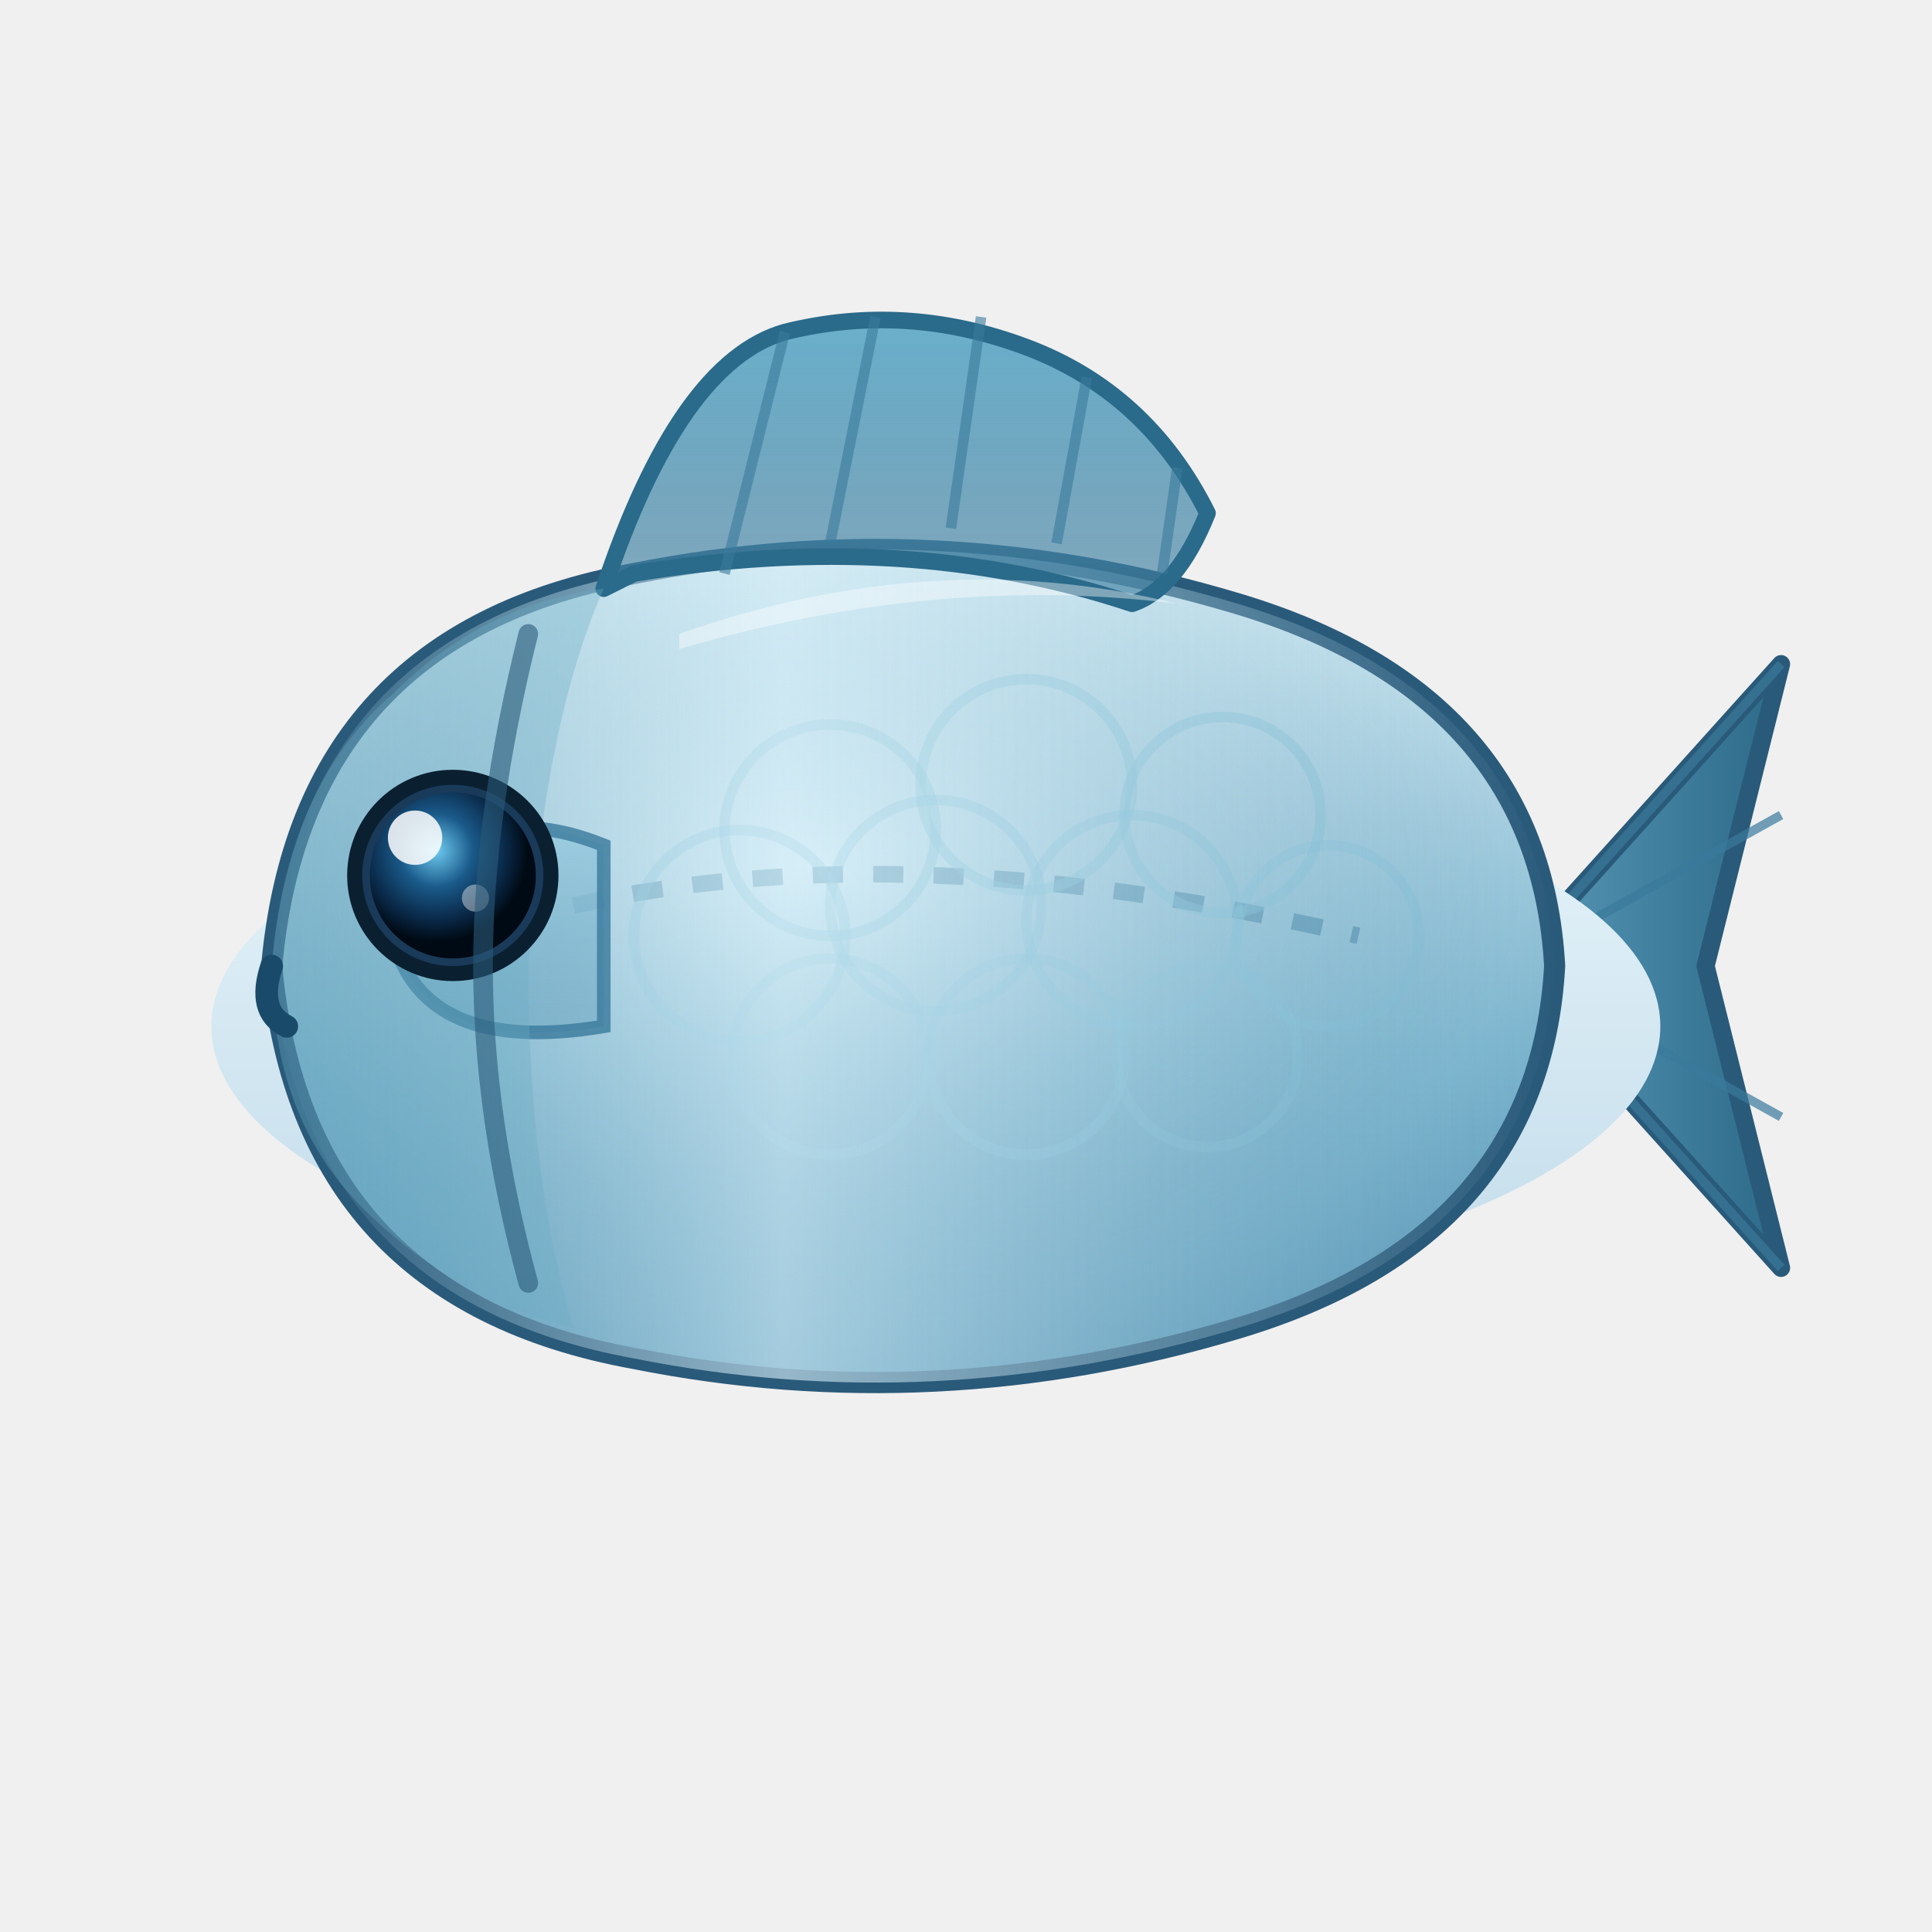
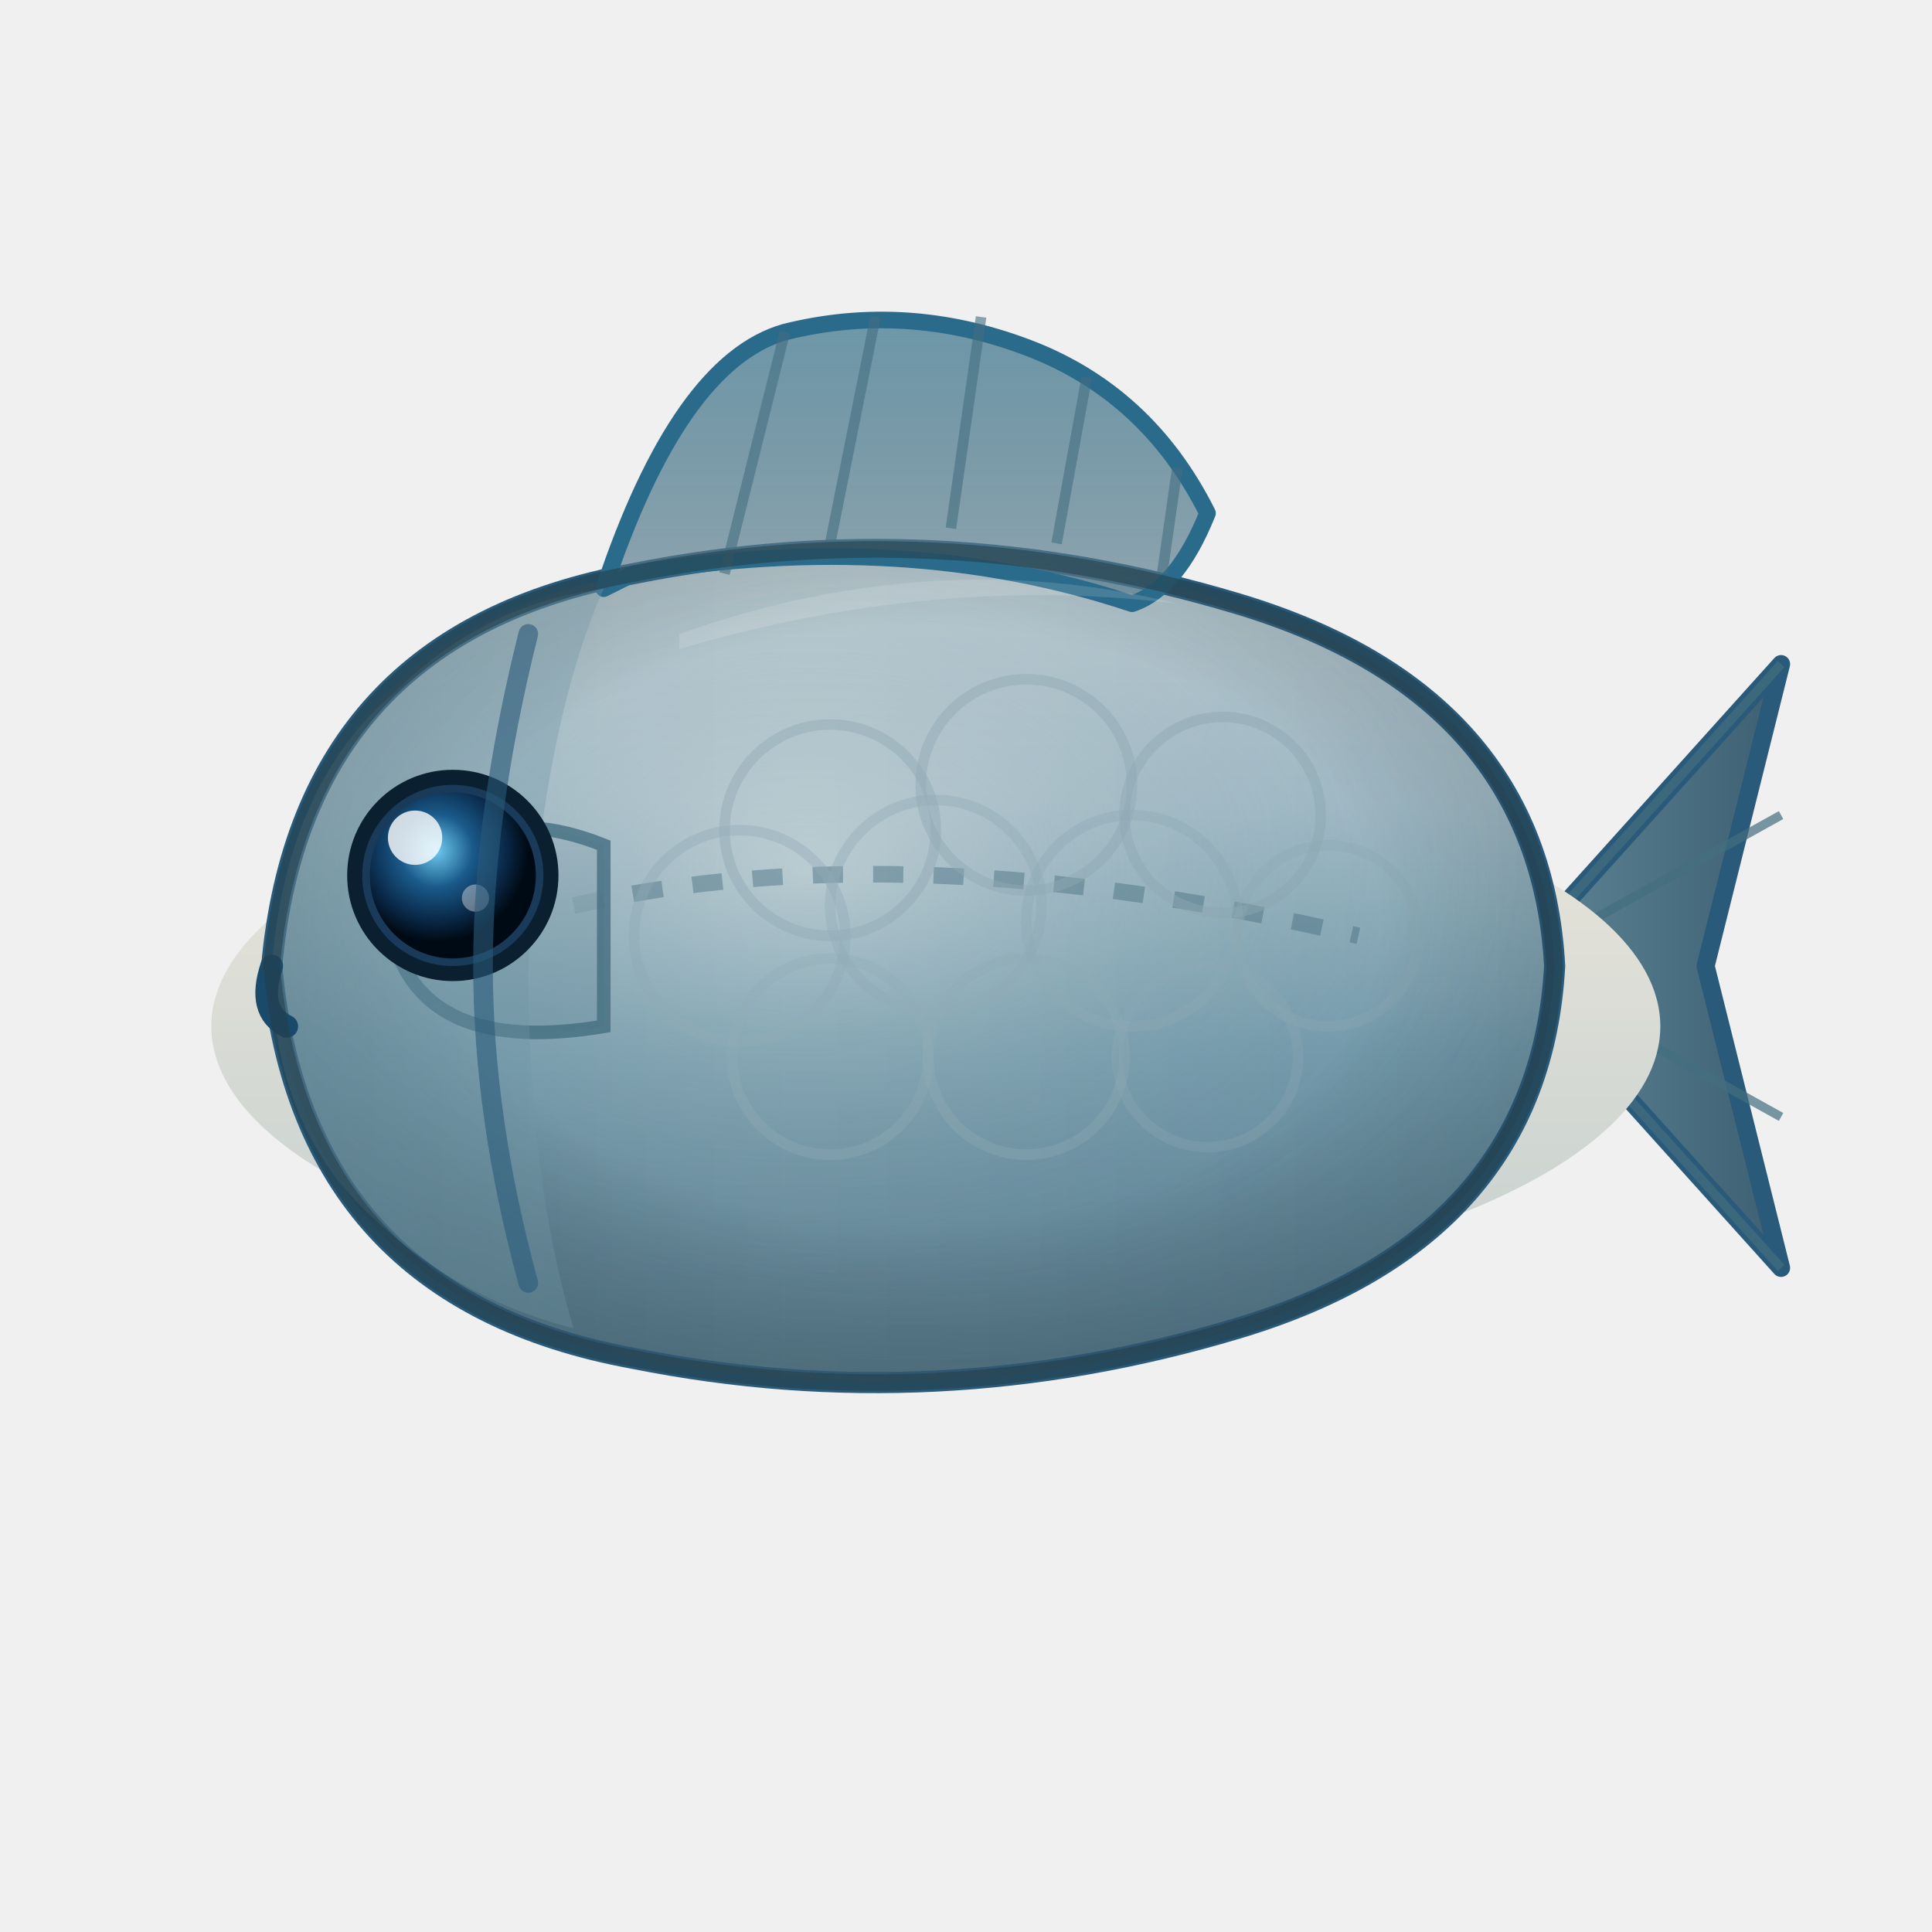
<svg xmlns="http://www.w3.org/2000/svg" viewBox="0 0 128 128">
  <defs>
    <linearGradient id="g_fish_body" x1="0" y1="0" x2="0" y2="1">
-       <stop offset="0%" stop-color="#d8eef5" />
-       <stop offset="30%" stop-color="#a8cfe0" />
-       <stop offset="60%" stop-color="#7ab3cc" />
-       <stop offset="100%" stop-color="#4a8aab" />
+       <stop offset="0%" stop-color="#bcccd2" />
+       <stop offset="30%" stop-color="#a3bcc7" />
+       <stop offset="60%" stop-color="#729aab" />
+       <stop offset="100%" stop-color="#4f7486" />
    </linearGradient>
    <linearGradient id="g_fish_belly" x1="0" y1="0" x2="0" y2="1">
-       <stop offset="0%" stop-color="#e8f5fb" />
-       <stop offset="100%" stop-color="#c2dcea" />
+       <stop offset="0%" stop-color="#ece7db" />
+       <stop offset="100%" stop-color="#c6d0cf" />
    </linearGradient>
    <linearGradient id="g_fish_sheen" x1="0" y1="0" x2="1" y2="0">
-       <stop offset="0%" stop-color="#b8e0f0" stop-opacity="0" />
-       <stop offset="40%" stop-color="#e0f7ff" stop-opacity="0.85" />
-       <stop offset="100%" stop-color="#b8e0f0" stop-opacity="0" />
+       <stop offset="0%" stop-color="#ffffff" stop-opacity="0" />
+       <stop offset="40%" stop-color="#ffffff" stop-opacity="0.12" />
+       <stop offset="100%" stop-color="#ffffff" stop-opacity="0" />
    </linearGradient>
    <linearGradient id="g_fish_tail" x1="0" y1="0" x2="1" y2="0">
-       <stop offset="0%" stop-color="#5a9ab8" />
-       <stop offset="100%" stop-color="#2d6a8a" />
+       <stop offset="0%" stop-color="#5f8798" />
+       <stop offset="100%" stop-color="#3d6072" />
    </linearGradient>
    <linearGradient id="g_fish_dfin" x1="0" y1="0" x2="0" y2="1">
-       <stop offset="0%" stop-color="#6ab0cc" />
-       <stop offset="100%" stop-color="#3a7a9c" stop-opacity="0.6" />
+       <stop offset="0%" stop-color="#6d97a8" />
+       <stop offset="100%" stop-color="#4f7486" stop-opacity="0.6" />
    </linearGradient>
    <linearGradient id="g_fish_pfin" x1="0" y1="0" x2="0" y2="1">
-       <stop offset="0%" stop-color="#9acce0" stop-opacity="0.9" />
-       <stop offset="100%" stop-color="#5a9ab8" stop-opacity="0.4" />
+       <stop offset="0%" stop-color="#9db4bf" stop-opacity="0.9" />
+       <stop offset="100%" stop-color="#6a8fa0" stop-opacity="0.4" />
    </linearGradient>
    <radialGradient id="g_fish_eye" cx="40%" cy="35%" r="55%">
      <stop offset="0%" stop-color="#6ecbf0" />
      <stop offset="40%" stop-color="#1a5a8a" />
      <stop offset="75%" stop-color="#0a2a4a" />
      <stop offset="100%" stop-color="#000a14" />
    </radialGradient>
    <radialGradient id="g_fish_scale1" cx="50%" cy="30%" r="70%">
      <stop offset="0%" stop-color="#ffffff" stop-opacity="0.3" />
      <stop offset="100%" stop-color="#5a9ab8" stop-opacity="0" />
    </radialGradient>
    <radialGradient id="g_fish_depth" cx="42%" cy="38%" r="55%">
-       <stop offset="0%" stop-color="#e8f5fb" stop-opacity="0.6" />
-       <stop offset="100%" stop-color="#2d6a8a" stop-opacity="0" />
+       <stop offset="0%" stop-color="#dfe6e4" stop-opacity="0.42" />
+       <stop offset="100%" stop-color="#4f7486" stop-opacity="0" />
+     </radialGradient>
+     <radialGradient id="g_fish_vignette" cx="50%" cy="45%" r="58%">
+       <stop offset="62%" stop-color="#000000" stop-opacity="0" />
+       <stop offset="100%" stop-color="#233c46" stop-opacity="0.26" />
    </radialGradient>
  </defs>
  <path d="M100,64 L118,44 L113,64 L118,84 Z" fill="url(#g_fish_tail)" stroke="#2a5a7a" stroke-width="1.2" stroke-linejoin="round" />
-   <line x1="100" y1="64" x2="118" y2="44" stroke="#3a7a9c" stroke-width="0.6" stroke-opacity="0.7" />
-   <line x1="100" y1="64" x2="118" y2="54" stroke="#3a7a9c" stroke-width="0.6" stroke-opacity="0.7" />
-   <line x1="100" y1="64" x2="118" y2="74" stroke="#3a7a9c" stroke-width="0.6" stroke-opacity="0.7" />
-   <line x1="100" y1="64" x2="118" y2="84" stroke="#3a7a9c" stroke-width="0.6" stroke-opacity="0.7" />
-   <path d="M68,72 Q75,85 60,90 Q65,80 63,74 Z" fill="url(#g_fish_pfin)" stroke="#3a7a9c" stroke-width="0.9" stroke-opacity="0.7" />
-   <path d="M52,68 Q46,80 38,83 Q43,74 48,70 Z" fill="url(#g_fish_pfin)" stroke="#3a7a9c" stroke-width="0.9" stroke-opacity="0.7" />
+   <line x1="100" y1="64" x2="118" y2="44" stroke="#446e80" stroke-width="0.6" stroke-opacity="0.7" />
+   <line x1="100" y1="64" x2="118" y2="54" stroke="#446e80" stroke-width="0.6" stroke-opacity="0.7" />
+   <line x1="100" y1="64" x2="118" y2="74" stroke="#446e80" stroke-width="0.6" stroke-opacity="0.7" />
+   <line x1="100" y1="64" x2="118" y2="84" stroke="#446e80" stroke-width="0.6" stroke-opacity="0.7" />
+   <path d="M68,72 Q75,85 60,90 Q65,80 63,74 Z" fill="url(#g_fish_pfin)" stroke="#446e80" stroke-width="0.9" stroke-opacity="0.7" />
+   <path d="M52,68 Q46,80 38,83 Q43,74 48,70 Z" fill="url(#g_fish_pfin)" stroke="#446e80" stroke-width="0.9" stroke-opacity="0.7" />
  <ellipse cx="62" cy="68" rx="48" ry="18" fill="url(#g_fish_belly)" stroke="none" />
  <path d="M18,64 Q20,42 42,38 Q62,34 82,40 Q102,46 103,64 Q102,82 82,88 Q62,94 42,90 Q20,86 18,64 Z" fill="url(#g_fish_body)" stroke="#2a5a7a" stroke-width="1.4" />
  <path d="M18,64 Q20,42 42,38 Q62,34 82,40 Q102,46 103,64 Q102,82 82,88 Q62,94 42,90 Q20,86 18,64 Z" fill="url(#g_fish_depth)" />
-   <path d="M38,60 Q60,55 90,62" fill="none" stroke="#3a7a9c" stroke-width="1.1" stroke-opacity="0.55" stroke-dasharray="2,2" />
-   <circle cx="55" cy="55" r="7" fill="none" stroke="#7ab8d0" stroke-width="0.7" stroke-opacity="0.45" />
-   <circle cx="68" cy="52" r="7" fill="none" stroke="#7ab8d0" stroke-width="0.7" stroke-opacity="0.45" />
-   <circle cx="81" cy="54" r="6.5" fill="none" stroke="#7ab8d0" stroke-width="0.7" stroke-opacity="0.45" />
-   <circle cx="49" cy="62" r="7" fill="none" stroke="#7ab8d0" stroke-width="0.7" stroke-opacity="0.4" />
-   <circle cx="62" cy="60" r="7" fill="none" stroke="#7ab8d0" stroke-width="0.7" stroke-opacity="0.4" />
-   <circle cx="75" cy="61" r="7" fill="none" stroke="#7ab8d0" stroke-width="0.7" stroke-opacity="0.4" />
-   <circle cx="88" cy="62" r="6" fill="none" stroke="#7ab8d0" stroke-width="0.7" stroke-opacity="0.35" />
-   <circle cx="55" cy="70" r="6.5" fill="none" stroke="#7ab8d0" stroke-width="0.7" stroke-opacity="0.35" />
-   <circle cx="68" cy="70" r="6.5" fill="none" stroke="#7ab8d0" stroke-width="0.7" stroke-opacity="0.35" />
-   <circle cx="80" cy="70" r="6" fill="none" stroke="#7ab8d0" stroke-width="0.7" stroke-opacity="0.3" />
-   <path d="M18,64 Q20,42 42,38 Q62,34 82,40 Q102,46 103,64 Q102,82 82,88 Q62,94 42,90 Q20,86 18,64 Z" fill="url(#g_fish_sheen)" opacity="0.7" />
+   <path d="M38,60 Q60,55 90,62" fill="none" stroke="#4f7486" stroke-width="1.1" stroke-opacity="0.55" stroke-dasharray="2,2" />
+   <circle cx="55" cy="55" r="7" fill="none" stroke="#8aa6b1" stroke-width="0.7" stroke-opacity="0.45" />
+   <circle cx="68" cy="52" r="7" fill="none" stroke="#8aa6b1" stroke-width="0.7" stroke-opacity="0.45" />
+   <circle cx="81" cy="54" r="6.5" fill="none" stroke="#8aa6b1" stroke-width="0.7" stroke-opacity="0.45" />
+   <circle cx="49" cy="62" r="7" fill="none" stroke="#8aa6b1" stroke-width="0.7" stroke-opacity="0.4" />
+   <circle cx="62" cy="60" r="7" fill="none" stroke="#8aa6b1" stroke-width="0.7" stroke-opacity="0.4" />
+   <circle cx="75" cy="61" r="7" fill="none" stroke="#8aa6b1" stroke-width="0.7" stroke-opacity="0.4" />
+   <circle cx="88" cy="62" r="6" fill="none" stroke="#8aa6b1" stroke-width="0.7" stroke-opacity="0.35" />
+   <circle cx="55" cy="70" r="6.5" fill="none" stroke="#8aa6b1" stroke-width="0.7" stroke-opacity="0.35" />
+   <circle cx="68" cy="70" r="6.5" fill="none" stroke="#8aa6b1" stroke-width="0.7" stroke-opacity="0.35" />
+   <circle cx="80" cy="70" r="6" fill="none" stroke="#8aa6b1" stroke-width="0.7" stroke-opacity="0.3" />
+   <path d="M18,64 Q20,42 42,38 Q62,34 82,40 Q102,46 103,64 Q102,82 82,88 Q62,94 42,90 Q20,86 18,64 Z" fill="url(#g_fish_sheen)" opacity="0.55" />
+   <path d="M18,64 Q20,42 42,38 Q62,34 82,40 Q102,46 103,64 Q102,82 82,88 Q62,94 42,90 Q20,86 18,64 Z" fill="url(#g_fish_vignette)" />
  <path d="M40,39 Q45,24 52,22 Q60,20 68,23 Q76,26 80,34 Q78,39 75,40 Q60,35 42,38 Z" fill="url(#g_fish_dfin)" stroke="#2a6a8a" stroke-width="1.1" stroke-linejoin="round" />
-   <line x1="48" y1="38" x2="52" y2="22" stroke="#3a7a9c" stroke-width="0.7" stroke-opacity="0.6" />
-   <line x1="55" y1="36" x2="58" y2="21" stroke="#3a7a9c" stroke-width="0.7" stroke-opacity="0.6" />
-   <line x1="63" y1="35" x2="65" y2="21" stroke="#3a7a9c" stroke-width="0.7" stroke-opacity="0.6" />
-   <line x1="70" y1="36" x2="72" y2="25" stroke="#3a7a9c" stroke-width="0.7" stroke-opacity="0.6" />
-   <line x1="77" y1="38" x2="78" y2="31" stroke="#3a7a9c" stroke-width="0.7" stroke-opacity="0.6" />
-   <path d="M40,56 Q30,52 26,62 Q28,70 40,68 Z" fill="url(#g_fish_pfin)" stroke="#3a7a9c" stroke-width="0.9" stroke-opacity="0.8" />
-   <path d="M18,64 Q19,52 26,46 Q32,40 40,39 Q36,48 35,64 Q35,78 38,88 Q30,86 24,80 Q18,74 18,64 Z" fill="#6aacc4" opacity="0.35" />
+   <line x1="48" y1="38" x2="52" y2="22" stroke="#446e80" stroke-width="0.7" stroke-opacity="0.6" />
+   <line x1="55" y1="36" x2="58" y2="21" stroke="#446e80" stroke-width="0.7" stroke-opacity="0.6" />
+   <line x1="63" y1="35" x2="65" y2="21" stroke="#446e80" stroke-width="0.7" stroke-opacity="0.6" />
+   <line x1="70" y1="36" x2="72" y2="25" stroke="#446e80" stroke-width="0.7" stroke-opacity="0.6" />
+   <line x1="77" y1="38" x2="78" y2="31" stroke="#446e80" stroke-width="0.7" stroke-opacity="0.6" />
+   <path d="M40,56 Q30,52 26,62 Q28,70 40,68 Z" fill="url(#g_fish_pfin)" stroke="#446e80" stroke-width="0.9" stroke-opacity="0.8" />
+   <path d="M18,64 Q19,52 26,46 Q32,40 40,39 Q36,48 35,64 Q35,78 38,88 Q30,86 24,80 Q18,74 18,64 Z" fill="#6f95a4" opacity="0.35" />
  <path d="M18,64 Q17,67 19,68" fill="none" stroke="#1a4a6a" stroke-width="1.5" stroke-linecap="round" />
  <circle cx="30" cy="58" r="6.5" fill="#1a3a5a" stroke="#0a2030" stroke-width="1" />
  <circle cx="30" cy="58" r="5.5" fill="url(#g_fish_eye)" />
-   <circle cx="27.5" cy="55.5" r="1.8" fill="white" opacity="0.85" />
-   <circle cx="31.5" cy="59.5" r="0.9" fill="white" opacity="0.4" />
+   <circle cx="27.5" cy="55.5" r="1.8" fill="white" opacity="0.8" />
+   <circle cx="31.5" cy="59.5" r="0.9" fill="white" opacity="0.38" />
  <path d="M35,42 Q32,54 32,64 Q32,74 35,85" fill="none" stroke="#2a5a7a" stroke-width="1.3" stroke-opacity="0.6" stroke-linecap="round" />
-   <path d="M45,42 Q62,36 78,40 Q62,38 45,43 Z" fill="white" opacity="0.4" />
+   <path d="M45,42 Q62,36 78,40 Q62,38 45,43 Z" fill="white" opacity="0.14" />
+   <path d="M18,64 Q20,42 42,38 Q62,34 82,40 Q102,46 103,64 Q102,82 82,88 Q62,94 42,90 Q20,86 18,64 Z" fill="none" stroke="#233c46" stroke-width="1.1" opacity="0.55" />
</svg>
